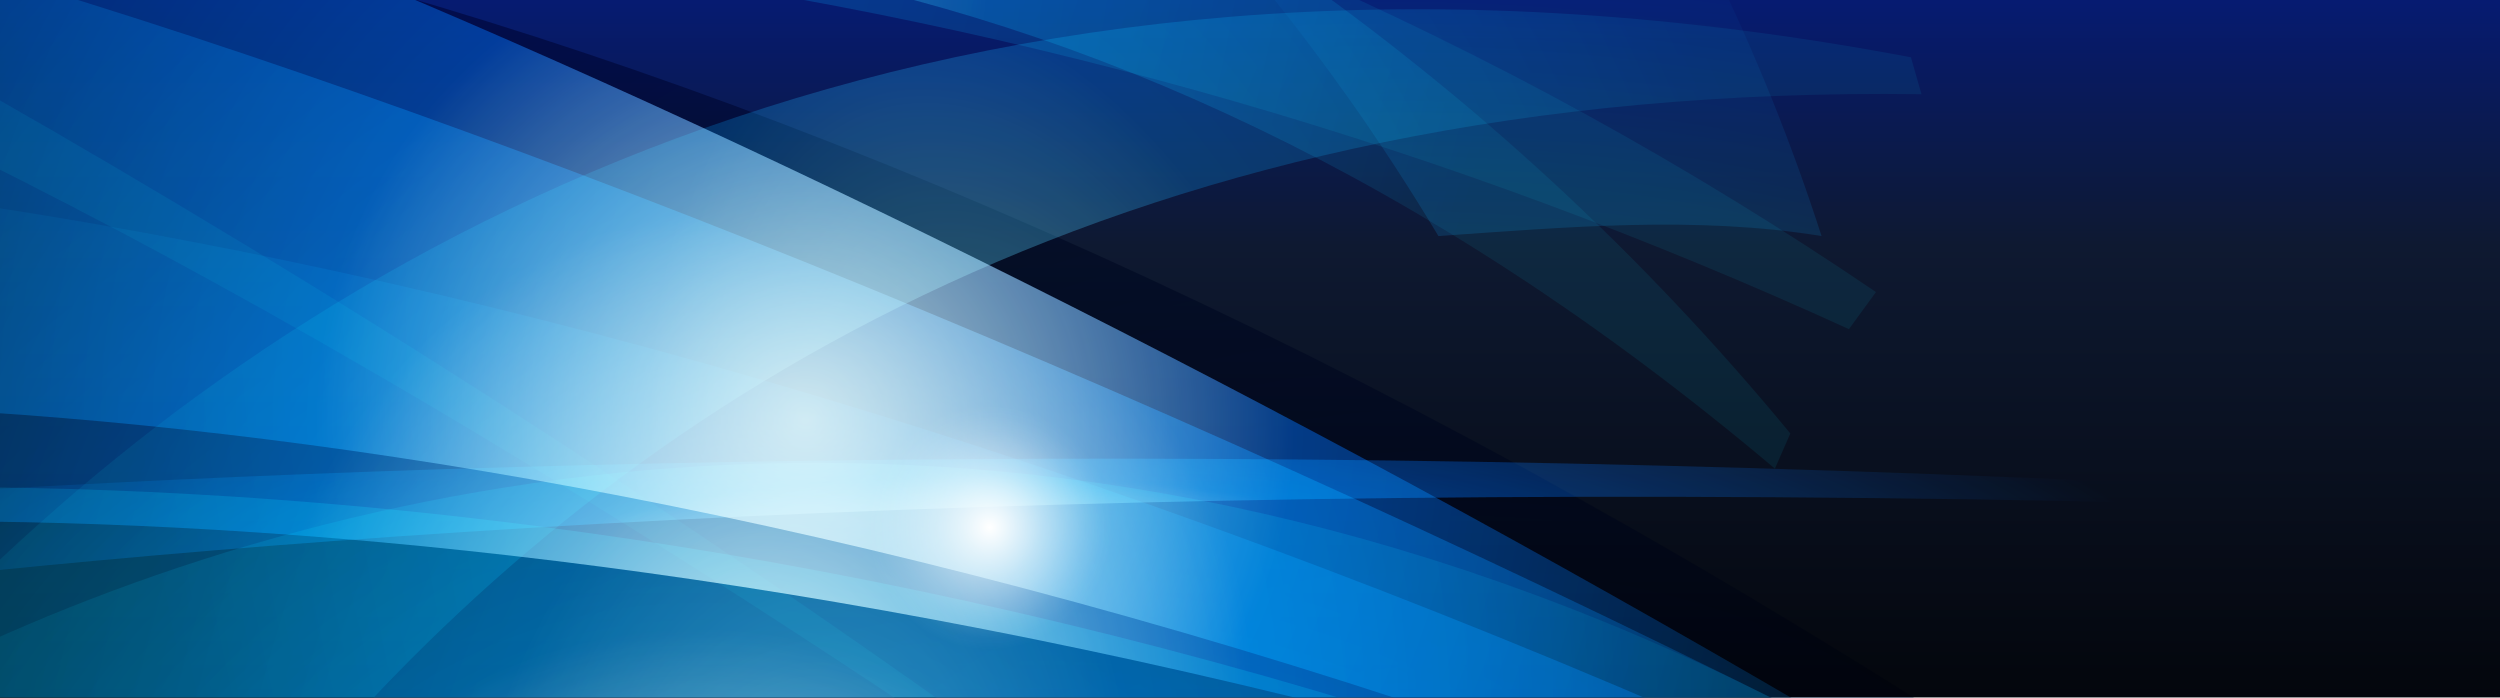
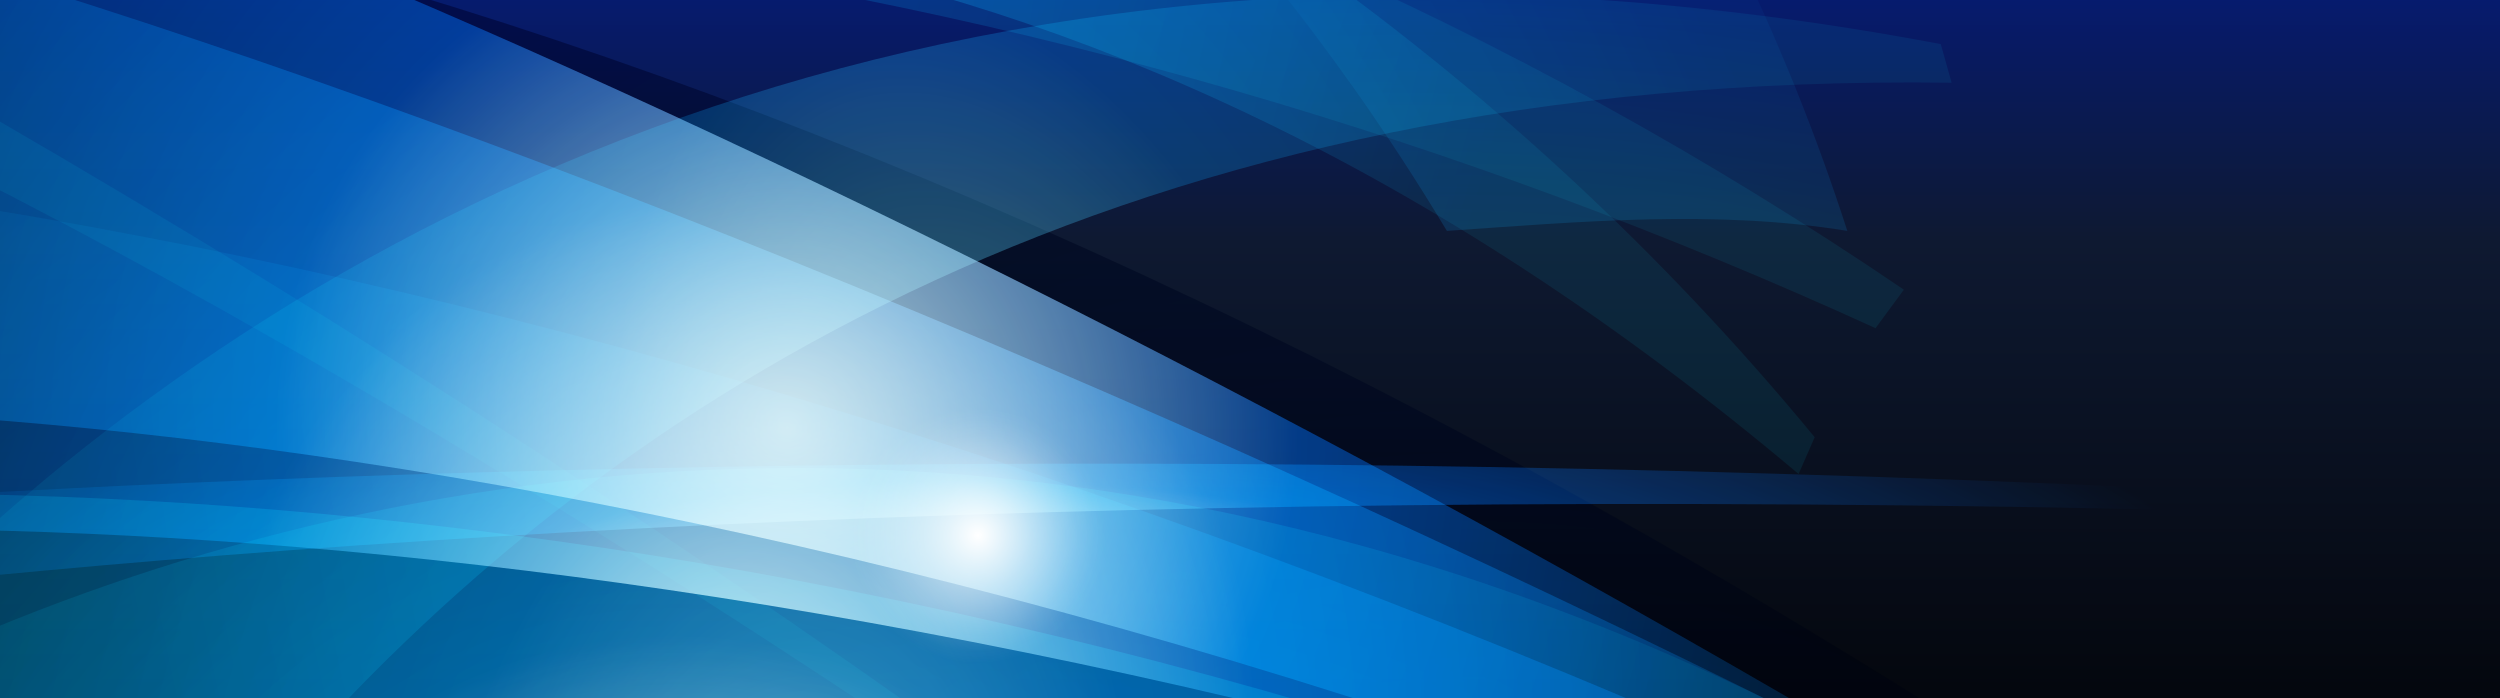
<svg xmlns="http://www.w3.org/2000/svg" xmlns:xlink="http://www.w3.org/1999/xlink" viewBox="0 0 233 65">
  <defs>
    <style>.cls-1{fill:url(#linear-gradient);}.cls-2{isolation:isolate;}.cls-3{clip-path:url(#clip-path);}.cls-10,.cls-11,.cls-12,.cls-13,.cls-14,.cls-15,.cls-4,.cls-6,.cls-7,.cls-8,.cls-9{opacity:0.83;}.cls-10,.cls-11,.cls-12,.cls-13,.cls-14,.cls-15,.cls-16,.cls-4,.cls-6,.cls-7,.cls-8,.cls-9{mix-blend-mode:screen;}.cls-4{fill:url(#radial-gradient);}.cls-5{opacity:0.66;mix-blend-mode:soft-light;fill:url(#radial-gradient-2);}.cls-6{fill:url(#radial-gradient-3);}.cls-7{fill:url(#radial-gradient-4);}.cls-8{fill:url(#radial-gradient-5);}.cls-9{fill:url(#radial-gradient-6);}.cls-10{fill:url(#radial-gradient-7);}.cls-11{fill:url(#radial-gradient-8);}.cls-12{fill:url(#radial-gradient-9);}.cls-13{fill:url(#radial-gradient-10);}.cls-14{fill:url(#radial-gradient-11);}.cls-15{fill:url(#radial-gradient-12);}.cls-16{fill:url(#radial-gradient-13);}</style>
-     <linearGradient id="linear-gradient" x1="116.5" y1="-15.79" x2="116.5" y2="78.71" gradientUnits="userSpaceOnUse">
+     <linearGradient id="linear-gradient" x1="116.5" y1="-17.96" x2="116.5" y2="80.79" gradientUnits="userSpaceOnUse">
      <stop offset="0" stop-color="#001c9e" />
      <stop offset="0.41" stop-color="#0e1931" />
      <stop offset="1" />
    </linearGradient>
    <clipPath id="clip-path">
-       <rect class="cls-1" width="233" height="65" />
+       <rect class="cls-1" x="-5.25" y="-1.46" width="243.49" height="67.93" />
    </clipPath>
-     <radialGradient id="radial-gradient" cx="-2773.77" cy="-2971.51" r="159.88" gradientTransform="matrix(0.96, 0.29, 0.29, -0.96, 3620.89, -1908.26)" gradientUnits="userSpaceOnUse">
+     <radialGradient id="radial-gradient" cx="-2773.64" cy="-2975.28" r="167.08" gradientTransform="matrix(0.96, 0.29, 0.29, -0.96, 3620.89, -1908.26)" gradientUnits="userSpaceOnUse">
      <stop offset="0" stop-color="#e0ffff" />
      <stop offset="0.41" stop-color="#003d82" />
      <stop offset="1" stop-color="#001417" />
    </radialGradient>
-     <radialGradient id="radial-gradient-2" cx="-2603.29" cy="-3580.81" r="159.86" gradientTransform="matrix(0.87, 0.5, 0.5, -0.87, 4191.49, -1682.48)" gradientUnits="userSpaceOnUse">
+     <radialGradient id="radial-gradient-2" cx="-2599.85" cy="-3583.71" r="167.06" gradientTransform="matrix(0.87, 0.5, 0.5, -0.87, 4191.49, -1682.48)" gradientUnits="userSpaceOnUse">
      <stop offset="0" stop-color="#e0ffff" />
      <stop offset="0.41" stop-color="#003d8e" />
      <stop offset="1" stop-color="#001417" />
    </radialGradient>
-     <radialGradient id="radial-gradient-3" cx="-2895.13" cy="-2736.1" r="111.81" gradientTransform="matrix(0.98, 0.21, 0.21, -0.98, 3476.82, -1968.85)" gradientUnits="userSpaceOnUse">
+     <radialGradient id="radial-gradient-3" cx="-2896.71" cy="-2739.17" r="116.85" gradientTransform="matrix(0.98, 0.21, 0.21, -0.98, 3476.82, -1968.85)" gradientUnits="userSpaceOnUse">
      <stop offset="0" stop-color="#e0ffe0" />
      <stop offset="0.41" stop-color="#003d5c" />
      <stop offset="1" stop-color="#001417" />
    </radialGradient>
-     <radialGradient id="radial-gradient-4" cx="-2810.01" cy="-295.81" r="111.82" gradientTransform="matrix(1, 0, 0, -0.24, 2901.43, -15.58)" gradientUnits="userSpaceOnUse">
+     <radialGradient id="radial-gradient-4" cx="-2811.14" cy="-299.55" r="116.85" gradientTransform="matrix(1, 0, 0, -0.24, 2901.43, -15.58)" gradientUnits="userSpaceOnUse">
      <stop offset="0" stop-color="#e0ffff" />
      <stop offset="0.41" stop-color="#003d8e" />
      <stop offset="1" />
    </radialGradient>
-     <radialGradient id="radial-gradient-5" cx="-2673.25" cy="-3377.5" r="68.11" gradientTransform="matrix(0.82, 0.57, 0.13, -0.19, 2718.83, 913.05)" gradientUnits="userSpaceOnUse">
+     <radialGradient id="radial-gradient-5" cx="-2674.55" cy="-3386.88" r="71.18" gradientTransform="matrix(0.82, 0.57, 0.13, -0.19, 2718.83, 913.05)" gradientUnits="userSpaceOnUse">
      <stop offset="0" stop-color="#528588" />
      <stop offset="0.41" stop-color="#002d48" />
      <stop offset="1" stop-color="#001417" />
    </radialGradient>
-     <radialGradient id="radial-gradient-6" cx="-2918.29" cy="-803.47" r="68.09" gradientTransform="matrix(1.14, 0.16, 0.28, -1.99, 3625.2, -1041.46)" xlink:href="#radial-gradient-5" />
-     <radialGradient id="radial-gradient-7" cx="-2773.85" cy="-1396.45" r="68.1" gradientTransform="matrix(1.05, 0.46, 0.81, -1.84, 4098.97, -1278.43)" xlink:href="#radial-gradient-5" />
-     <radialGradient id="radial-gradient-8" cx="-2123.2" cy="-655.65" r="68.09" gradientTransform="matrix(-0.05, 1.15, 2.01, 0.08, 1346.27, 2563.01)" gradientUnits="userSpaceOnUse">
+     <radialGradient id="radial-gradient-6" cx="-2919.14" cy="-804.87" r="71.16" gradientTransform="matrix(1.14, 0.16, 0.28, -1.99, 3625.2, -1041.46)" xlink:href="#radial-gradient-5" />
+     <radialGradient id="radial-gradient-7" cx="-2776.11" cy="-1396.7" r="71.16" gradientTransform="matrix(1.05, 0.46, 0.81, -1.84, 4098.97, -1278.43)" xlink:href="#radial-gradient-5" />
+     <radialGradient id="radial-gradient-8" cx="-2121.54" cy="-655.29" r="71.16" gradientTransform="matrix(-0.05, 1.15, 2.01, 0.08, 1346.27, 2563.01)" gradientUnits="userSpaceOnUse">
      <stop offset="0" stop-color="#528588" />
      <stop offset="0.41" stop-color="#002d48" />
      <stop offset="1" />
    </radialGradient>
-     <radialGradient id="radial-gradient-9" cx="-2952.28" cy="-1373.35" r="68.06" gradientTransform="matrix(1.73, 0.35, 1.42, -1.94, 7051.67, -1609.74)" gradientUnits="userSpaceOnUse">
+     <radialGradient id="radial-gradient-9" cx="-2955.25" cy="-1373.54" r="71.12" gradientTransform="matrix(1.73, 0.35, 1.42, -1.94, 7051.67, -1609.74)" gradientUnits="userSpaceOnUse">
      <stop offset="0" stop-color="#9bced1" />
      <stop offset="0.41" stop-color="#002d48" />
      <stop offset="1" stop-color="#001417" />
    </radialGradient>
-     <radialGradient id="radial-gradient-10" cx="-3051.21" cy="-746.85" r="68.09" gradientTransform="matrix(1.1, -0.31, -0.55, -1.94, 3040.42, -2339.39)" xlink:href="#radial-gradient-5" />
-     <radialGradient id="radial-gradient-11" cx="-2897.58" cy="-2696.18" r="111.24" gradientTransform="matrix(0.98, 0.21, 0.21, -0.98, 3476.82, -1968.85)" xlink:href="#radial-gradient-2" />
-     <radialGradient id="radial-gradient-12" cx="-2792.39" cy="-2662.36" r="111.24" gradientTransform="matrix(0.96, 0.28, 0.28, -0.96, 3501.18, -1734.82)" xlink:href="#radial-gradient-2" />
-     <radialGradient id="radial-gradient-13" cx="92.24" cy="49.14" r="11.39" gradientUnits="userSpaceOnUse">
+     <radialGradient id="radial-gradient-10" cx="-3052.79" cy="-747.17" r="71.16" gradientTransform="matrix(1.1, -0.31, -0.55, -1.94, 3040.42, -2339.39)" xlink:href="#radial-gradient-5" />
+     <radialGradient id="radial-gradient-11" cx="-2899.27" cy="-2697.45" r="116.25" gradientTransform="matrix(0.98, 0.21, 0.21, -0.98, 3476.82, -1968.85)" xlink:href="#radial-gradient-2" />
+     <radialGradient id="radial-gradient-12" cx="-2793.82" cy="-2663.47" r="116.25" gradientTransform="matrix(0.96, 0.28, 0.28, -0.96, 3501.18, -1734.82)" xlink:href="#radial-gradient-2" />
+     <radialGradient id="radial-gradient-13" cx="91.14" cy="49.89" r="11.91" gradientUnits="userSpaceOnUse">
      <stop offset="0" stop-color="#fff" />
      <stop offset="0.01" stop-color="#fcfcfc" />
      <stop offset="0.23" stop-color="#b1b1b1" />
      <stop offset="0.43" stop-color="#727272" />
      <stop offset="0.62" stop-color="#414141" />
      <stop offset="0.78" stop-color="#1d1d1d" />
      <stop offset="0.91" stop-color="#080808" />
      <stop offset="1" />
    </radialGradient>
  </defs>
  <g class="cls-2">
    <g id="Layer_1" data-name="Layer 1">
-       <rect class="cls-1" width="233" height="65" />
+       <rect class="cls-1" x="-5.25" y="-1.46" width="243.49" height="67.93" />
      <g class="cls-3">
-         <path class="cls-4" d="M-1.25,19.22V68.89H162.16C101.36,42.1,46.81,26.6-1.25,19.22Z" />
-         <path class="cls-5" d="M-1.25,68.89H184.43C126.93,31.83,74.26,9.25,27.71-3.11h-29Z" />
-         <path class="cls-6" d="M-1.25,45.42V68.89H137.11C85.12,51.84,38,45.84-1.25,45.42Z" />
-         <path class="cls-7" d="M-1.25,45.62v7.62c52.15-5.28,132-9.59,245.73-5v-.69C143,40.72,58.18,42.22-1.25,45.62Z" />
-         <path class="cls-8" d="M-1.25,8.64v6.55c18.94,9.45,49,25.84,90.38,53.7h3.54A1081.72,1081.72,0,0,0-1.25,8.64Z" />
-         <path class="cls-9" d="M-1.25,59.89v9H76.44a176.71,176.71,0,0,1,63.05,0h33C101.17,30.05,38.24,42.1-1.25,59.89Z" />
-         <path class="cls-10" d="M119.77-3.11H71.35c29.36,5.35,61.3,19.12,94.07,46.79l1.44-3.28A236.71,236.71,0,0,0,119.77-3.11Z" />
-         <path class="cls-11" d="M116.28-3.11A202,202,0,0,1,134.06,22c11.94-.83,23.95-1.91,35.71,0A191.36,191.36,0,0,0,159.66-3.11Z" />
-         <path class="cls-12" d="M55.32-3.11a413.15,413.15,0,0,1,117,33.79l2.52-3.46A335.76,335.76,0,0,0,119.72-3.11Z" />
-         <path class="cls-13" d="M178.1,5.34c-87-16.46-145.33,15.39-179.35,48V68.89H31.27C59.86,36.82,105.56,7.8,179.08,8.78Z" />
-         <path class="cls-14" d="M-1.25-2.59v51.2c36.14.44,82.32,5.55,137,20.28h37C110.5,37.38,48.42,12.15-1.25-2.59Z" />
-         <path class="cls-15" d="M31.29-3.11H-1.25V38.43C36,40.9,84.25,49.1,141.44,68.89h32.08C123.86,39.58,74.2,14.63,31.29-3.11Z" />
+         <path class="cls-4" d="M-6.55,18.62V70.53H164.22C100.67,42.53,43.67,26.34-6.55,18.62Z" />
+         <path class="cls-5" d="M-6.55,70.53h194C127.4,31.8,72.35,8.2,23.71-4.71H-6.55Z" />
+         <path class="cls-6" d="M-6.55,46V70.53H138C83.71,52.72,34.41,46.44-6.55,46Z" />
+         <path class="cls-7" d="M-6.55,46.21v8c54.49-5.52,138-10,256.8-5.21v-.72C144.23,41.09,55.55,42.65-6.55,46.21Z" />
+         <path class="cls-8" d="M-6.55,7.57v6.84c19.78,9.88,51.17,27,94.45,56.12h3.69A1129.7,1129.7,0,0,0-6.55,7.57Z" />
+         <path class="cls-9" d="M-6.55,61.12v9.41H74.64a184.43,184.43,0,0,1,65.89,0H175C100.48,29.94,34.71,42.53-6.55,61.12Z" />
+         <path class="cls-10" d="M119.92-4.71H69.31c30.68,5.59,64.07,20,98.32,48.89l1.5-3.43A247.53,247.53,0,0,0,119.92-4.71Z" />
+         <path class="cls-11" d="M116.27-4.71a211.21,211.21,0,0,1,18.58,26.23c12.48-.86,25-2,37.32,0A199.11,199.11,0,0,0,161.6-4.71Z" />
+         <path class="cls-12" d="M52.57-4.71A431.73,431.73,0,0,1,174.8,30.59L177.44,27A350.19,350.19,0,0,0,119.86-4.71Z" />
+         <path class="cls-13" d="M180.88,4.11C89.93-13.09,29,20.19-6.55,54.27V70.53h34C57.31,37,105.07,6.68,181.89,7.71Z" />
+         <path class="cls-14" d="M-6.55-4.17v53.5c37.77.46,86,5.81,143.2,21.2h38.67C110.23,37.6,45.35,11.23-6.55-4.17Z" />
+         <path class="cls-15" d="M27.45-4.71h-34V38.7C32.32,41.27,82.8,49.85,142.56,70.53h33.53C124.19,39.9,72.3,13.82,27.45-4.71Z" />
      </g>
-       <circle class="cls-16" cx="92" cy="49.14" r="14" />
+       <circle class="cls-16" cx="90.9" cy="49.89" r="14.63" />
    </g>
  </g>
</svg>
